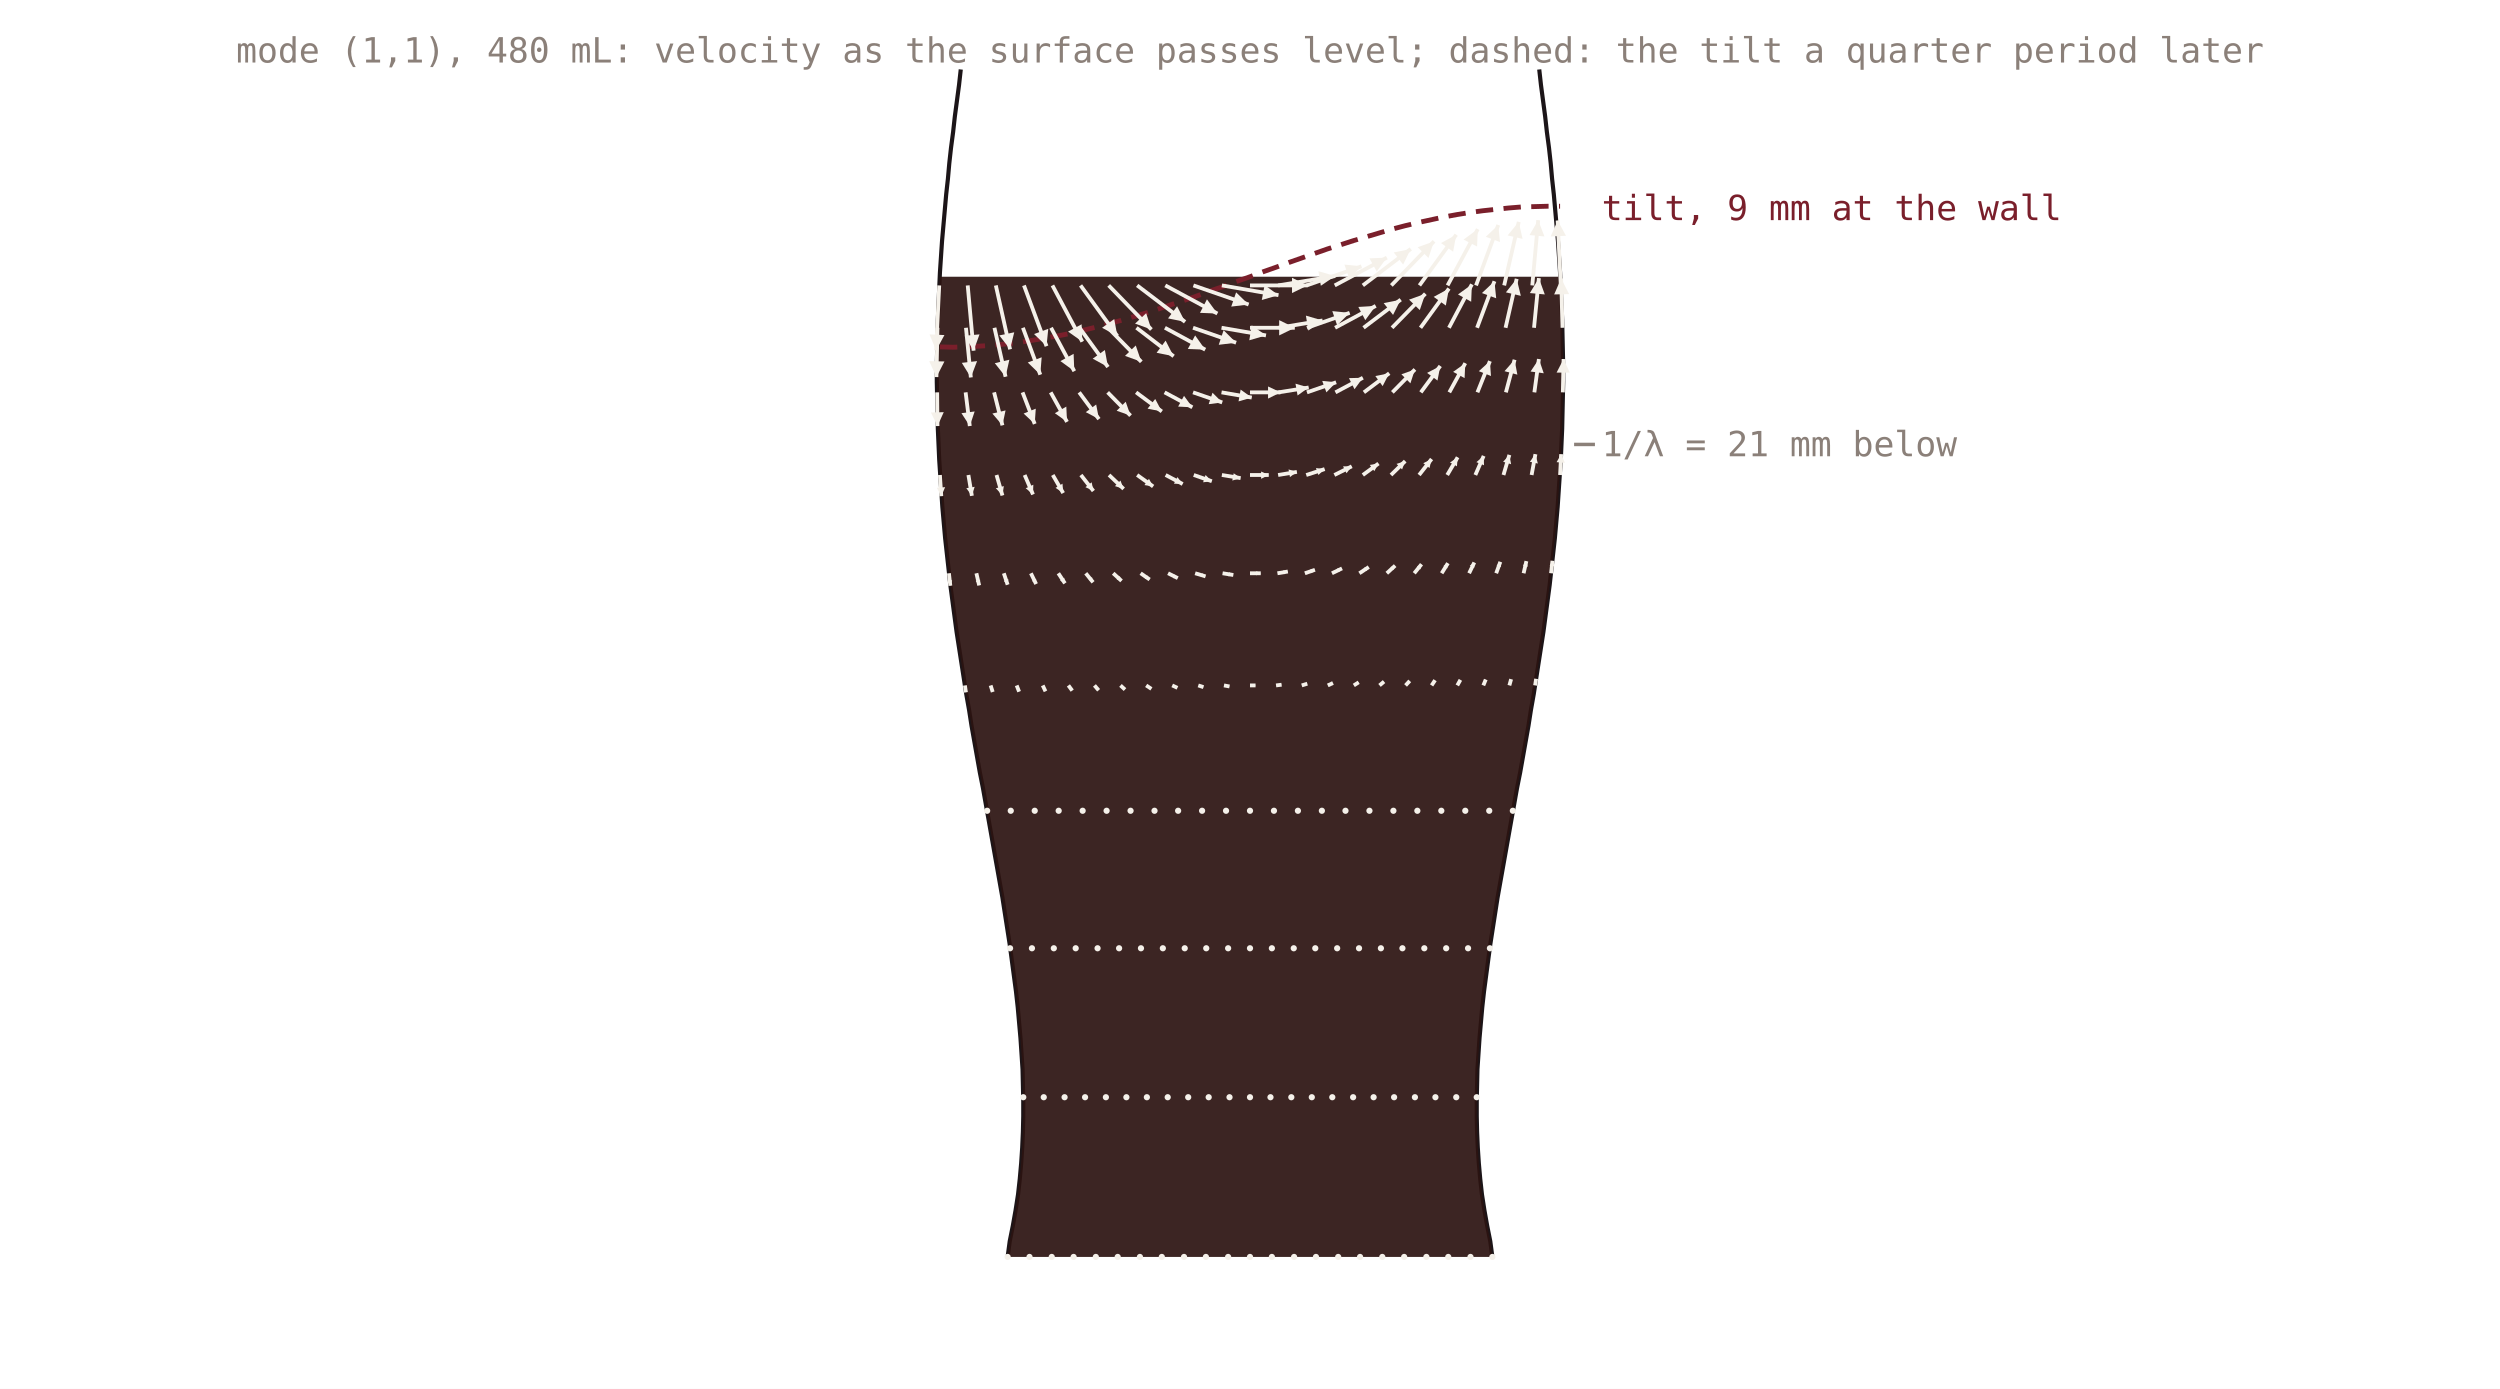
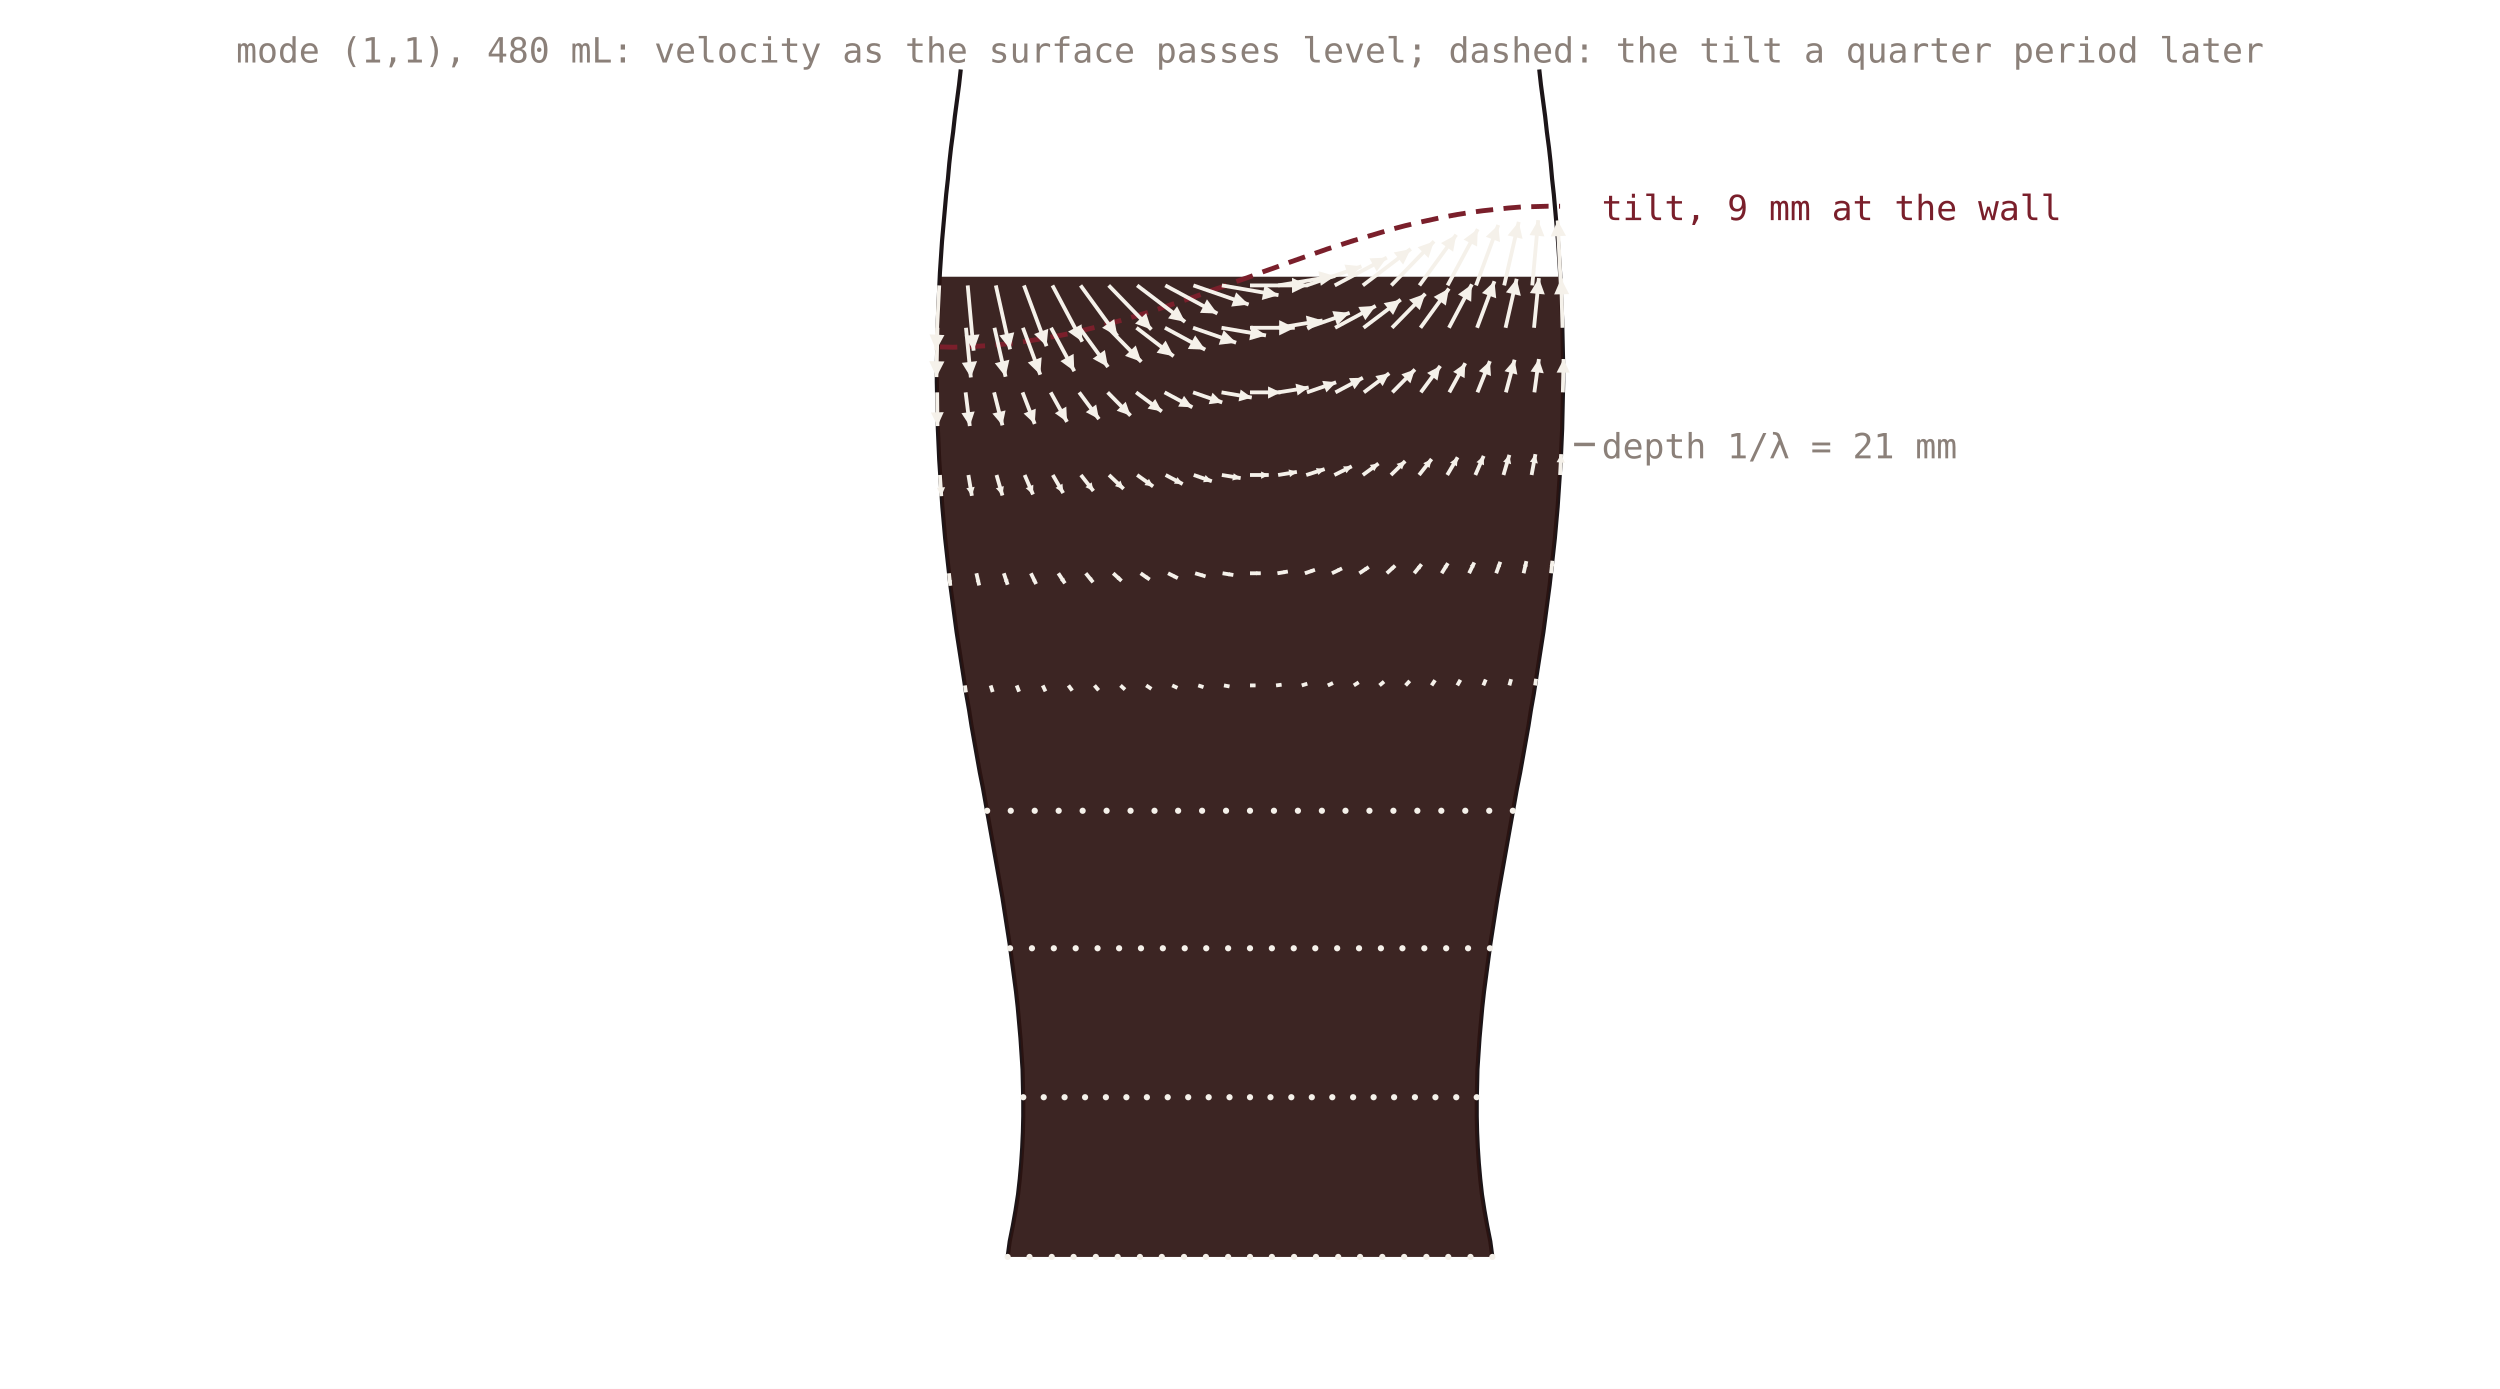
<svg viewBox="0 0 720 400" role="img" aria-label="The slowest sloshing mode in a vertical cut through the glass: the tilted surface, and the velocity arrows from the finite-element solution, strongest near the surface and fading with depth.">
  <rect x="0" y="0" width="720" height="400" fill="#fff" />
  <polyline fill="none" stroke="#1c1518" stroke-width="1.2" points="290.2,362.0 290.8,357.5 291.7,353.0 292.5,348.5 293.2,344.0 293.7,339.5 294.1,335.0 294.4,330.5 294.6,326.0 294.7,321.5 294.7,317.0 294.6,312.5 294.5,308.0 294.2,303.5 293.9,299.0 293.5,294.5 293.1,290.0 292.6,285.5 292.0,281.0 291.4,276.5 290.8,272.0 290.1,267.5 289.4,263.0 288.7,258.5 287.9,254.0 287.1,249.5 286.3,245.0 285.5,240.5 284.7,236.0 283.9,231.5 283.1,227.0 282.2,222.5 281.4,218.0 280.6,213.5 279.8,209.0 279.1,204.5 278.3,200.0 277.6,195.5 276.9,191.0 276.2,186.5 275.5,182.0 274.9,177.5 274.3,173.0 273.7,168.5 273.2,164.0 272.7,159.5 272.2,155.0 271.8,150.5 271.4,146.0 271.1,141.5 270.8,137.0 270.5,132.5 270.3,128.0 270.1,123.5 270.0,119.0 269.9,114.5 269.8,110.0 269.8,105.5 269.9,101.0 270.0,96.5 270.1,92.0 270.3,87.5 270.5,83.0 270.7,78.5 271.0,74.0 271.3,69.5 271.7,65.0 272.1,60.5 272.5,56.0 273.0,51.5 273.4,47.0 273.9,42.5 274.5,38.0 275.0,33.5 275.6,29.0 276.2,24.5 276.7,20.0" />
  <polyline fill="none" stroke="#1c1518" stroke-width="1.2" points="429.8,362.0 429.2,357.5 428.3,353.0 427.5,348.5 426.8,344.0 426.3,339.5 425.9,335.0 425.6,330.5 425.4,326.0 425.3,321.5 425.3,317.0 425.4,312.5 425.5,308.0 425.8,303.5 426.1,299.0 426.5,294.5 426.9,290.0 427.4,285.5 428.0,281.0 428.6,276.5 429.2,272.0 429.9,267.5 430.6,263.0 431.3,258.5 432.1,254.0 432.9,249.5 433.7,245.0 434.5,240.5 435.3,236.0 436.1,231.5 436.9,227.0 437.8,222.5 438.6,218.0 439.4,213.5 440.2,209.0 440.9,204.5 441.7,200.0 442.4,195.5 443.1,191.0 443.8,186.5 444.5,182.0 445.1,177.5 445.7,173.0 446.3,168.5 446.8,164.0 447.3,159.5 447.8,155.0 448.2,150.5 448.6,146.0 448.9,141.5 449.2,137.0 449.5,132.5 449.7,128.0 449.9,123.5 450.0,119.0 450.1,114.5 450.2,110.0 450.2,105.5 450.1,101.0 450.0,96.5 449.9,92.0 449.7,87.5 449.5,83.0 449.3,78.5 449.0,74.0 448.7,69.5 448.3,65.0 447.9,60.5 447.5,56.0 447.0,51.5 446.6,47.0 446.1,42.5 445.5,38.0 445.0,33.5 444.4,29.0 443.8,24.5 443.3,20.0" />
  <path d="M290.2,362.0 L290.8,357.5 L291.7,353.0 L292.5,348.5 L293.2,344.0 L293.7,339.5 L294.1,335.0 L294.4,330.5 L294.6,326.0 L294.7,321.5 L294.7,317.0 L294.6,312.5 L294.5,308.0 L294.2,303.5 L293.9,299.0 L293.5,294.5 L293.1,290.0 L292.6,285.5 L292.0,281.0 L291.4,276.5 L290.8,272.0 L290.1,267.5 L289.4,263.0 L288.7,258.5 L287.9,254.0 L287.1,249.5 L286.3,245.0 L285.5,240.5 L284.7,236.0 L283.9,231.5 L283.1,227.0 L282.2,222.5 L281.4,218.0 L280.6,213.5 L279.8,209.0 L279.1,204.5 L278.3,200.0 L277.6,195.5 L276.9,191.0 L276.2,186.5 L275.5,182.0 L274.9,177.5 L274.3,173.0 L273.7,168.5 L273.2,164.0 L272.7,159.5 L272.2,155.0 L271.8,150.5 L271.4,146.0 L271.1,141.5 L270.8,137.0 L270.5,132.5 L270.3,128.0 L270.1,123.5 L270.0,119.0 L269.9,114.5 L269.8,110.0 L269.8,105.5 L269.9,101.0 L270.0,96.5 L270.1,92.0 L270.3,87.5 L270.5,83.0 L270.7,79.7 L449.3,79.7 L449.5,83.0 L449.7,87.5 L449.9,92.0 L450.0,96.5 L450.1,101.0 L450.2,105.5 L450.2,110.0 L450.1,114.5 L450.0,119.0 L449.9,123.5 L449.7,128.0 L449.5,132.5 L449.2,137.0 L448.9,141.5 L448.6,146.0 L448.2,150.5 L447.8,155.0 L447.3,159.5 L446.8,164.0 L446.3,168.5 L445.7,173.0 L445.1,177.5 L444.5,182.0 L443.8,186.5 L443.1,191.0 L442.4,195.5 L441.7,200.0 L440.9,204.5 L440.2,209.0 L439.4,213.5 L438.6,218.0 L437.8,222.5 L436.9,227.0 L436.1,231.5 L435.3,236.0 L434.5,240.5 L433.7,245.0 L432.9,249.5 L432.1,254.0 L431.3,258.5 L430.6,263.0 L429.9,267.5 L429.2,272.0 L428.6,276.5 L428.0,281.0 L427.4,285.5 L426.9,290.0 L426.5,294.5 L426.1,299.0 L425.8,303.5 L425.5,308.0 L425.4,312.5 L425.3,317.0 L425.3,321.5 L425.4,326.0 L425.6,330.5 L425.9,335.0 L426.3,339.5 L426.8,344.0 L427.5,348.5 L428.3,353.0 L429.2,357.5 L429.8,362.0Z" fill="#2b1210" opacity="0.92" />
  <polyline fill="none" stroke="#7a1f2b" stroke-width="1.4" stroke-dasharray="5 3" points="270.7,99.9 274.4,100.0 278.1,99.9 281.8,99.7 285.5,99.5 289.3,99.1 293.0,98.7 296.7,98.1 300.4,97.5 304.2,96.8 307.9,96.1 311.6,95.2 315.3,94.3 319.1,93.3 322.8,92.3 326.5,91.2 330.2,90.1 333.9,88.9 337.7,87.6 341.4,86.4 345.1,85.1 348.8,83.7 352.6,82.4 356.3,81.0 360.0,79.7 363.7,78.3 367.4,77.0 371.2,75.6 374.9,74.3 378.6,73.0 382.3,71.7 386.1,70.5 389.8,69.3 393.5,68.2 397.2,67.1 400.9,66.0 404.7,65.0 408.4,64.1 412.1,63.3 415.8,62.5 419.6,61.8 423.3,61.2 427.0,60.7 430.7,60.3 434.5,59.9 438.2,59.6 441.9,59.5 445.6,59.4 449.3,59.4" />
  <line x1="360.0" y1="82.2" x2="376.6" y2="82.2" stroke="#f5f1ea" stroke-width="1.1" />
  <path d="M376.6,82.2 L372.1,84.4 L372.1,80.0Z" fill="#f5f1ea" />
  <line x1="368.1" y1="82.2" x2="384.5" y2="79.5" stroke="#f5f1ea" stroke-width="1.1" />
  <path d="M384.5,79.5 L380.4,82.3 L379.7,78.1Z" fill="#f5f1ea" />
  <line x1="351.9" y1="82.2" x2="368.2" y2="85.0" stroke="#f5f1ea" stroke-width="1.1" />
  <path d="M368.2,85.0 L363.4,86.4 L364.2,82.1Z" fill="#f5f1ea" />
  <line x1="376.3" y1="82.2" x2="392.1" y2="76.7" stroke="#f5f1ea" stroke-width="1.1" />
  <path d="M392.1,76.7 L388.6,80.3 L387.2,76.2Z" fill="#f5f1ea" />
  <line x1="343.7" y1="82.2" x2="359.6" y2="87.7" stroke="#f5f1ea" stroke-width="1.1" />
  <path d="M359.6,87.7 L354.6,88.3 L356.0,84.2Z" fill="#f5f1ea" />
  <line x1="384.4" y1="82.2" x2="399.4" y2="74.2" stroke="#f5f1ea" stroke-width="1.1" />
  <path d="M399.4,74.2 L396.5,78.2 L394.4,74.4Z" fill="#f5f1ea" />
  <line x1="335.6" y1="82.2" x2="350.6" y2="90.3" stroke="#f5f1ea" stroke-width="1.1" />
  <path d="M350.6,90.3 L345.6,90.1 L347.6,86.2Z" fill="#f5f1ea" />
  <line x1="392.5" y1="82.2" x2="406.3" y2="71.7" stroke="#f5f1ea" stroke-width="1.1" />
  <path d="M406.3,71.7 L404.1,76.2 L401.4,72.7Z" fill="#f5f1ea" />
  <line x1="327.5" y1="82.2" x2="341.3" y2="92.7" stroke="#f5f1ea" stroke-width="1.1" />
  <path d="M341.3,92.7 L336.4,91.7 L339.0,88.2Z" fill="#f5f1ea" />
  <line x1="400.7" y1="82.2" x2="413.0" y2="69.5" stroke="#f5f1ea" stroke-width="1.1" />
  <path d="M413.0,69.5 L411.4,74.3 L408.3,71.2Z" fill="#f5f1ea" />
  <line x1="319.3" y1="82.2" x2="331.6" y2="94.9" stroke="#f5f1ea" stroke-width="1.1" />
  <path d="M331.6,94.9 L326.9,93.2 L330.1,90.2Z" fill="#f5f1ea" />
  <line x1="408.8" y1="82.2" x2="419.4" y2="67.6" stroke="#f5f1ea" stroke-width="1.1" />
  <path d="M419.4,67.6 L418.5,72.5 L415.0,70.0Z" fill="#f5f1ea" />
  <line x1="311.2" y1="82.2" x2="321.8" y2="96.8" stroke="#f5f1ea" stroke-width="1.1" />
  <path d="M321.8,96.8 L317.4,94.4 L320.9,91.9Z" fill="#f5f1ea" />
  <line x1="416.9" y1="82.2" x2="425.6" y2="66.0" stroke="#f5f1ea" stroke-width="1.1" />
  <path d="M425.6,66.0 L425.4,71.0 L421.5,69.0Z" fill="#f5f1ea" />
  <line x1="303.1" y1="82.2" x2="311.7" y2="98.4" stroke="#f5f1ea" stroke-width="1.1" />
  <path d="M311.7,98.4 L307.6,95.5 L311.5,93.4Z" fill="#f5f1ea" />
  <line x1="425.1" y1="82.2" x2="431.5" y2="64.8" stroke="#f5f1ea" stroke-width="1.1" />
  <path d="M431.5,64.8 L432.0,69.7 L427.9,68.2Z" fill="#f5f1ea" />
  <line x1="294.9" y1="82.2" x2="301.4" y2="99.7" stroke="#f5f1ea" stroke-width="1.1" />
  <path d="M301.4,99.7 L297.8,96.2 L301.9,94.7Z" fill="#f5f1ea" />
  <line x1="433.2" y1="82.2" x2="437.4" y2="63.9" stroke="#f5f1ea" stroke-width="1.1" />
  <path d="M437.4,63.9 L438.5,68.8 L434.2,67.8Z" fill="#f5f1ea" />
  <line x1="286.8" y1="82.2" x2="290.9" y2="100.6" stroke="#f5f1ea" stroke-width="1.1" />
  <path d="M290.9,100.6 L287.8,96.6 L292.1,95.7Z" fill="#f5f1ea" />
  <line x1="441.3" y1="82.2" x2="443.0" y2="63.4" stroke="#f5f1ea" stroke-width="1.1" />
  <path d="M443.0,63.4 L444.8,68.1 L440.5,67.7Z" fill="#f5f1ea" />
  <line x1="278.7" y1="82.2" x2="280.4" y2="101.0" stroke="#f5f1ea" stroke-width="1.1" />
  <path d="M280.4,101.0 L277.8,96.7 L282.1,96.3Z" fill="#f5f1ea" />
  <line x1="449.5" y1="82.2" x2="448.6" y2="63.5" stroke="#f5f1ea" stroke-width="1.1" />
  <path d="M448.6,63.5 L451.0,67.9 L446.6,68.1Z" fill="#f5f1ea" />
  <line x1="270.5" y1="82.2" x2="269.6" y2="100.9" stroke="#f5f1ea" stroke-width="1.1" />
  <path d="M269.6,100.9 L267.7,96.3 L272.0,96.5Z" fill="#f5f1ea" />
  <line x1="360.0" y1="94.4" x2="372.9" y2="94.4" stroke="#f5f1ea" stroke-width="1.1" />
  <path d="M372.9,94.4 L368.4,96.6 L368.4,92.2Z" fill="#f5f1ea" />
  <line x1="368.2" y1="94.4" x2="380.9" y2="92.3" stroke="#f5f1ea" stroke-width="1.1" />
  <path d="M380.9,92.3 L376.8,95.2 L376.1,90.9Z" fill="#f5f1ea" />
  <line x1="351.8" y1="94.4" x2="364.6" y2="96.6" stroke="#f5f1ea" stroke-width="1.1" />
  <path d="M364.6,96.6 L359.8,98.0 L360.5,93.7Z" fill="#f5f1ea" />
  <line x1="376.4" y1="94.4" x2="388.7" y2="90.1" stroke="#f5f1ea" stroke-width="1.1" />
  <path d="M388.7,90.1 L385.1,93.7 L383.7,89.6Z" fill="#f5f1ea" />
  <line x1="343.6" y1="94.4" x2="356.0" y2="98.7" stroke="#f5f1ea" stroke-width="1.1" />
  <path d="M356.0,98.7 L351.0,99.3 L352.4,95.1Z" fill="#f5f1ea" />
  <line x1="384.5" y1="94.4" x2="396.2" y2="88.1" stroke="#f5f1ea" stroke-width="1.1" />
  <path d="M396.2,88.1 L393.2,92.2 L391.2,88.4Z" fill="#f5f1ea" />
  <line x1="335.5" y1="94.4" x2="347.1" y2="100.7" stroke="#f5f1ea" stroke-width="1.1" />
  <path d="M347.1,100.7 L342.1,100.5 L344.2,96.6Z" fill="#f5f1ea" />
  <line x1="392.7" y1="94.4" x2="403.4" y2="86.3" stroke="#f5f1ea" stroke-width="1.1" />
  <path d="M403.4,86.3 L401.2,90.7 L398.5,87.3Z" fill="#f5f1ea" />
  <line x1="327.3" y1="94.4" x2="338.0" y2="102.6" stroke="#f5f1ea" stroke-width="1.1" />
  <path d="M338.0,102.6 L333.1,101.6 L335.7,98.1Z" fill="#f5f1ea" />
  <line x1="400.9" y1="94.4" x2="410.5" y2="84.6" stroke="#f5f1ea" stroke-width="1.1" />
  <path d="M410.5,84.6 L408.9,89.3 L405.8,86.3Z" fill="#f5f1ea" />
  <line x1="319.1" y1="94.4" x2="328.7" y2="104.2" stroke="#f5f1ea" stroke-width="1.1" />
  <path d="M328.7,104.2 L324.0,102.5 L327.1,99.5Z" fill="#f5f1ea" />
  <line x1="409.1" y1="94.4" x2="417.3" y2="83.1" stroke="#f5f1ea" stroke-width="1.1" />
  <path d="M417.3,83.1 L416.4,88.0 L412.9,85.5Z" fill="#f5f1ea" />
  <line x1="310.9" y1="94.4" x2="319.1" y2="105.7" stroke="#f5f1ea" stroke-width="1.1" />
  <path d="M319.1,105.7 L314.7,103.3 L318.2,100.8Z" fill="#f5f1ea" />
  <line x1="417.3" y1="94.4" x2="423.9" y2="81.9" stroke="#f5f1ea" stroke-width="1.1" />
  <path d="M423.9,81.9 L423.7,86.9 L419.9,84.8Z" fill="#f5f1ea" />
  <line x1="302.7" y1="94.4" x2="309.4" y2="106.9" stroke="#f5f1ea" stroke-width="1.1" />
  <path d="M309.4,106.9 L305.4,104.0 L309.2,101.9Z" fill="#f5f1ea" />
  <line x1="425.4" y1="94.4" x2="430.4" y2="81.0" stroke="#f5f1ea" stroke-width="1.1" />
  <path d="M430.4,81.0 L430.9,85.9 L426.8,84.4Z" fill="#f5f1ea" />
  <line x1="294.6" y1="94.4" x2="299.6" y2="107.9" stroke="#f5f1ea" stroke-width="1.1" />
  <path d="M299.6,107.9 L296.0,104.4 L300.0,102.9Z" fill="#f5f1ea" />
  <line x1="433.6" y1="94.4" x2="436.8" y2="80.3" stroke="#f5f1ea" stroke-width="1.1" />
  <path d="M436.8,80.3 L438.0,85.2 L433.7,84.2Z" fill="#f5f1ea" />
  <line x1="286.4" y1="94.4" x2="289.6" y2="108.5" stroke="#f5f1ea" stroke-width="1.1" />
  <path d="M289.6,108.5 L286.5,104.6 L290.7,103.6Z" fill="#f5f1ea" />
  <line x1="441.8" y1="94.4" x2="443.2" y2="80.1" stroke="#f5f1ea" stroke-width="1.1" />
  <path d="M443.2,80.1 L444.9,84.8 L440.6,84.4Z" fill="#f5f1ea" />
  <line x1="278.2" y1="94.4" x2="279.6" y2="108.7" stroke="#f5f1ea" stroke-width="1.1" />
  <path d="M279.6,108.7 L277.0,104.5 L281.4,104.0Z" fill="#f5f1ea" />
  <line x1="450.0" y1="94.4" x2="449.6" y2="80.2" stroke="#f5f1ea" stroke-width="1.1" />
  <path d="M449.6,80.2 L451.9,84.7 L447.6,84.8Z" fill="#f5f1ea" />
  <line x1="270.0" y1="94.4" x2="269.7" y2="108.6" stroke="#f5f1ea" stroke-width="1.1" />
  <path d="M269.7,108.6 L267.6,104.0 L272.0,104.1Z" fill="#f5f1ea" />
  <line x1="360.0" y1="113.0" x2="368.8" y2="113.0" stroke="#f5f1ea" stroke-width="1.1" />
  <path d="M368.8,113.0 L365.2,114.8 L365.2,111.3Z" fill="#f5f1ea" />
  <line x1="368.2" y1="113.0" x2="376.9" y2="111.6" stroke="#f5f1ea" stroke-width="1.1" />
  <path d="M376.9,111.6 L373.7,113.9 L373.1,110.5Z" fill="#f5f1ea" />
  <line x1="351.8" y1="113.0" x2="360.5" y2="114.5" stroke="#f5f1ea" stroke-width="1.1" />
  <path d="M360.5,114.5 L356.7,115.6 L357.3,112.2Z" fill="#f5f1ea" />
  <line x1="376.4" y1="113.0" x2="384.8" y2="110.1" stroke="#f5f1ea" stroke-width="1.1" />
  <path d="M384.8,110.1 L382.0,113.0 L380.8,109.7Z" fill="#f5f1ea" />
  <line x1="343.6" y1="113.0" x2="352.0" y2="115.9" stroke="#f5f1ea" stroke-width="1.1" />
  <path d="M352.0,115.9 L348.1,116.4 L349.2,113.1Z" fill="#f5f1ea" />
  <line x1="384.6" y1="113.0" x2="392.5" y2="108.8" stroke="#f5f1ea" stroke-width="1.1" />
  <path d="M392.5,108.8 L390.1,112.1 L388.5,108.9Z" fill="#f5f1ea" />
  <line x1="335.4" y1="113.0" x2="343.4" y2="117.3" stroke="#f5f1ea" stroke-width="1.1" />
  <path d="M343.4,117.3 L339.3,117.1 L341.0,114.0Z" fill="#f5f1ea" />
  <line x1="392.8" y1="113.0" x2="400.1" y2="107.5" stroke="#f5f1ea" stroke-width="1.1" />
  <path d="M400.1,107.5 L398.2,111.2 L396.1,108.3Z" fill="#f5f1ea" />
  <line x1="327.2" y1="113.0" x2="334.6" y2="118.5" stroke="#f5f1ea" stroke-width="1.1" />
  <path d="M334.6,118.5 L330.5,117.7 L332.7,114.9Z" fill="#f5f1ea" />
  <line x1="401.0" y1="113.0" x2="407.5" y2="106.4" stroke="#f5f1ea" stroke-width="1.1" />
  <path d="M407.5,106.4 L406.2,110.4 L403.6,107.8Z" fill="#f5f1ea" />
  <line x1="319.0" y1="113.0" x2="325.6" y2="119.7" stroke="#f5f1ea" stroke-width="1.1" />
  <path d="M325.6,119.7 L321.6,118.3 L324.2,115.7Z" fill="#f5f1ea" />
  <line x1="409.2" y1="113.0" x2="414.8" y2="105.4" stroke="#f5f1ea" stroke-width="1.1" />
  <path d="M414.8,105.4 L414.0,109.6 L411.0,107.4Z" fill="#f5f1ea" />
  <line x1="310.8" y1="113.0" x2="316.5" y2="120.7" stroke="#f5f1ea" stroke-width="1.1" />
  <path d="M316.5,120.7 L312.7,118.7 L315.7,116.5Z" fill="#f5f1ea" />
  <line x1="417.4" y1="113.0" x2="422.0" y2="104.6" stroke="#f5f1ea" stroke-width="1.1" />
  <path d="M422.0,104.6 L421.8,108.9 L418.5,107.1Z" fill="#f5f1ea" />
  <line x1="302.6" y1="113.0" x2="307.3" y2="121.5" stroke="#f5f1ea" stroke-width="1.1" />
  <path d="M307.3,121.5 L303.8,119.0 L307.1,117.1Z" fill="#f5f1ea" />
  <line x1="425.5" y1="113.0" x2="429.1" y2="104.0" stroke="#f5f1ea" stroke-width="1.1" />
  <path d="M429.1,104.0 L429.4,108.3 L425.9,106.9Z" fill="#f5f1ea" />
  <line x1="294.5" y1="113.0" x2="298.0" y2="122.1" stroke="#f5f1ea" stroke-width="1.1" />
  <path d="M298.0,122.1 L294.8,119.1 L298.3,117.7Z" fill="#f5f1ea" />
  <line x1="433.7" y1="113.0" x2="436.2" y2="103.6" stroke="#f5f1ea" stroke-width="1.1" />
  <path d="M436.2,103.6 L437.0,107.9 L433.3,106.9Z" fill="#f5f1ea" />
  <line x1="286.3" y1="113.0" x2="288.7" y2="122.5" stroke="#f5f1ea" stroke-width="1.1" />
  <path d="M288.7,122.5 L285.8,119.1 L289.6,118.2Z" fill="#f5f1ea" />
  <line x1="441.9" y1="113.0" x2="443.2" y2="103.4" stroke="#f5f1ea" stroke-width="1.1" />
  <path d="M443.2,103.4 L444.6,107.5 L440.8,107.0Z" fill="#f5f1ea" />
  <line x1="278.1" y1="113.0" x2="279.3" y2="122.7" stroke="#f5f1ea" stroke-width="1.1" />
  <path d="M279.3,122.7 L276.9,119.0 L280.7,118.5Z" fill="#f5f1ea" />
  <line x1="450.1" y1="113.0" x2="450.3" y2="103.4" stroke="#f5f1ea" stroke-width="1.1" />
  <path d="M450.3,103.4 L452.1,107.3 L448.3,107.3Z" fill="#f5f1ea" />
  <line x1="269.9" y1="113.0" x2="270.0" y2="122.7" stroke="#f5f1ea" stroke-width="1.1" />
  <path d="M270.0,122.7 L268.1,118.8 L271.8,118.7Z" fill="#f5f1ea" />
  <line x1="360.0" y1="136.8" x2="365.4" y2="136.8" stroke="#f5f1ea" stroke-width="1.1" />
  <path d="M365.4,136.8 L363.2,137.9 L363.2,135.8Z" fill="#f5f1ea" />
  <line x1="368.1" y1="136.8" x2="373.5" y2="135.9" stroke="#f5f1ea" stroke-width="1.1" />
  <path d="M373.5,135.9 L371.5,137.4 L371.1,135.2Z" fill="#f5f1ea" />
  <line x1="351.9" y1="136.8" x2="357.3" y2="137.7" stroke="#f5f1ea" stroke-width="1.1" />
  <path d="M357.3,137.7 L354.9,138.4 L355.3,136.3Z" fill="#f5f1ea" />
  <line x1="376.2" y1="136.8" x2="381.5" y2="135.1" stroke="#f5f1ea" stroke-width="1.1" />
  <path d="M381.5,135.1 L379.7,136.8 L379.0,134.8Z" fill="#f5f1ea" />
  <line x1="343.8" y1="136.8" x2="349.0" y2="138.6" stroke="#f5f1ea" stroke-width="1.1" />
  <path d="M349.0,138.6 L346.5,138.9 L347.2,136.8Z" fill="#f5f1ea" />
  <line x1="384.3" y1="136.8" x2="389.3" y2="134.3" stroke="#f5f1ea" stroke-width="1.1" />
  <path d="M389.3,134.3 L387.8,136.3 L386.8,134.3Z" fill="#f5f1ea" />
  <line x1="335.7" y1="136.8" x2="340.6" y2="139.4" stroke="#f5f1ea" stroke-width="1.1" />
  <path d="M340.6,139.4 L338.1,139.3 L339.1,137.4Z" fill="#f5f1ea" />
  <line x1="392.5" y1="136.8" x2="397.0" y2="133.5" stroke="#f5f1ea" stroke-width="1.1" />
  <path d="M397.0,133.5 L395.8,135.7 L394.5,133.9Z" fill="#f5f1ea" />
  <line x1="327.5" y1="136.8" x2="332.1" y2="140.1" stroke="#f5f1ea" stroke-width="1.1" />
  <path d="M332.1,140.1 L329.6,139.7 L330.9,137.9Z" fill="#f5f1ea" />
  <line x1="400.6" y1="136.8" x2="404.7" y2="132.8" stroke="#f5f1ea" stroke-width="1.1" />
  <path d="M404.7,132.8 L403.8,135.2 L402.2,133.6Z" fill="#f5f1ea" />
  <line x1="319.4" y1="136.8" x2="323.6" y2="140.8" stroke="#f5f1ea" stroke-width="1.1" />
  <path d="M323.6,140.8 L321.1,140.0 L322.7,138.4Z" fill="#f5f1ea" />
  <line x1="408.7" y1="136.8" x2="412.3" y2="132.2" stroke="#f5f1ea" stroke-width="1.1" />
  <path d="M412.3,132.2 L411.7,134.8 L409.9,133.4Z" fill="#f5f1ea" />
  <line x1="311.3" y1="136.8" x2="314.9" y2="141.4" stroke="#f5f1ea" stroke-width="1.1" />
  <path d="M314.9,141.4 L312.6,140.3 L314.4,138.9Z" fill="#f5f1ea" />
  <line x1="416.8" y1="136.8" x2="419.8" y2="131.7" stroke="#f5f1ea" stroke-width="1.1" />
  <path d="M419.8,131.7 L419.6,134.3 L417.6,133.2Z" fill="#f5f1ea" />
  <line x1="303.2" y1="136.8" x2="306.2" y2="142.0" stroke="#f5f1ea" stroke-width="1.1" />
  <path d="M306.2,142.0 L304.0,140.5 L306.0,139.3Z" fill="#f5f1ea" />
  <line x1="424.9" y1="136.8" x2="427.3" y2="131.3" stroke="#f5f1ea" stroke-width="1.1" />
  <path d="M427.3,131.3 L427.4,134.0 L425.2,133.1Z" fill="#f5f1ea" />
  <line x1="295.1" y1="136.8" x2="297.5" y2="142.4" stroke="#f5f1ea" stroke-width="1.1" />
  <path d="M297.5,142.4 L295.4,140.6 L297.6,139.6Z" fill="#f5f1ea" />
  <line x1="433.0" y1="136.8" x2="434.7" y2="131.0" stroke="#f5f1ea" stroke-width="1.1" />
  <path d="M434.7,131.0 L435.2,133.7 L432.9,133.0Z" fill="#f5f1ea" />
  <line x1="287.0" y1="136.8" x2="288.7" y2="142.7" stroke="#f5f1ea" stroke-width="1.1" />
  <path d="M288.7,142.7 L286.8,140.6 L289.1,140.0Z" fill="#f5f1ea" />
  <line x1="441.1" y1="136.8" x2="442.2" y2="130.8" stroke="#f5f1ea" stroke-width="1.1" />
  <path d="M442.2,130.8 L442.9,133.5 L440.6,133.0Z" fill="#f5f1ea" />
  <line x1="278.9" y1="136.8" x2="279.9" y2="142.8" stroke="#f5f1ea" stroke-width="1.1" />
  <path d="M279.9,142.8 L278.3,140.6 L280.7,140.2Z" fill="#f5f1ea" />
  <line x1="449.3" y1="136.8" x2="449.6" y2="130.8" stroke="#f5f1ea" stroke-width="1.1" />
  <path d="M449.6,130.8 L450.7,133.3 L448.3,133.1Z" fill="#f5f1ea" />
  <line x1="270.7" y1="136.8" x2="271.1" y2="142.9" stroke="#f5f1ea" stroke-width="1.1" />
  <path d="M271.1,142.9 L269.8,140.5 L272.2,140.3Z" fill="#f5f1ea" />
  <line x1="360.0" y1="165.1" x2="363.1" y2="165.1" stroke="#f5f1ea" stroke-width="1.1" />
  <path d="M363.1,165.1 L361.8,165.7 L361.8,164.5Z" fill="#f5f1ea" />
  <line x1="367.9" y1="165.1" x2="370.9" y2="164.6" stroke="#f5f1ea" stroke-width="1.1" />
  <path d="M370.9,164.6 L369.8,165.4 L369.6,164.2Z" fill="#f5f1ea" />
  <line x1="352.1" y1="165.1" x2="355.2" y2="165.6" stroke="#f5f1ea" stroke-width="1.1" />
  <path d="M355.2,165.6 L353.8,166.0 L354.0,164.8Z" fill="#f5f1ea" />
  <line x1="375.8" y1="165.1" x2="378.7" y2="164.1" stroke="#f5f1ea" stroke-width="1.1" />
  <path d="M378.7,164.1 L377.7,165.1 L377.4,163.9Z" fill="#f5f1ea" />
  <line x1="344.2" y1="165.1" x2="347.2" y2="166.0" stroke="#f5f1ea" stroke-width="1.1" />
  <path d="M347.2,166.0 L345.8,166.2 L346.2,165.1Z" fill="#f5f1ea" />
  <line x1="383.6" y1="165.1" x2="386.5" y2="163.7" stroke="#f5f1ea" stroke-width="1.1" />
  <path d="M386.5,163.7 L385.6,164.8 L385.1,163.7Z" fill="#f5f1ea" />
  <line x1="336.4" y1="165.1" x2="339.2" y2="166.5" stroke="#f5f1ea" stroke-width="1.1" />
  <path d="M339.2,166.5 L337.8,166.5 L338.3,165.4Z" fill="#f5f1ea" />
  <line x1="391.5" y1="165.1" x2="394.2" y2="163.3" stroke="#f5f1ea" stroke-width="1.1" />
  <path d="M394.2,163.3 L393.5,164.5 L392.8,163.5Z" fill="#f5f1ea" />
  <line x1="328.5" y1="165.1" x2="331.1" y2="166.9" stroke="#f5f1ea" stroke-width="1.1" />
  <path d="M331.1,166.9 L329.7,166.7 L330.4,165.7Z" fill="#f5f1ea" />
  <line x1="399.4" y1="165.1" x2="401.8" y2="162.9" stroke="#f5f1ea" stroke-width="1.1" />
  <path d="M401.8,162.9 L401.3,164.2 L400.4,163.3Z" fill="#f5f1ea" />
  <line x1="320.6" y1="165.1" x2="323.0" y2="167.3" stroke="#f5f1ea" stroke-width="1.1" />
  <path d="M323.0,167.3 L321.6,166.9 L322.5,165.9Z" fill="#f5f1ea" />
  <line x1="407.3" y1="165.1" x2="409.4" y2="162.5" stroke="#f5f1ea" stroke-width="1.1" />
  <path d="M409.4,162.5 L409.1,164.0 L408.1,163.1Z" fill="#f5f1ea" />
  <line x1="312.7" y1="165.1" x2="314.8" y2="167.7" stroke="#f5f1ea" stroke-width="1.1" />
  <path d="M314.8,167.7 L313.5,167.0 L314.5,166.2Z" fill="#f5f1ea" />
  <line x1="415.2" y1="165.1" x2="417.0" y2="162.2" stroke="#f5f1ea" stroke-width="1.1" />
  <path d="M417.0,162.2 L416.8,163.7 L415.7,163.0Z" fill="#f5f1ea" />
  <line x1="304.8" y1="165.1" x2="306.7" y2="168.0" stroke="#f5f1ea" stroke-width="1.1" />
  <path d="M306.7,168.0 L305.3,167.2 L306.5,166.4Z" fill="#f5f1ea" />
  <line x1="423.1" y1="165.1" x2="424.6" y2="162.0" stroke="#f5f1ea" stroke-width="1.1" />
  <path d="M424.6,162.0 L424.6,163.5 L423.3,162.9Z" fill="#f5f1ea" />
  <line x1="296.9" y1="165.1" x2="298.4" y2="168.2" stroke="#f5f1ea" stroke-width="1.1" />
  <path d="M298.4,168.2 L297.2,167.3 L298.4,166.7Z" fill="#f5f1ea" />
  <line x1="430.9" y1="165.1" x2="432.1" y2="161.8" stroke="#f5f1ea" stroke-width="1.1" />
  <path d="M432.1,161.8 L432.3,163.3 L431.0,162.9Z" fill="#f5f1ea" />
  <line x1="289.1" y1="165.1" x2="290.2" y2="168.4" stroke="#f5f1ea" stroke-width="1.1" />
  <path d="M290.2,168.4 L289.1,167.3 L290.4,166.8Z" fill="#f5f1ea" />
  <line x1="438.8" y1="165.1" x2="439.6" y2="161.6" stroke="#f5f1ea" stroke-width="1.1" />
  <path d="M439.6,161.6 L440.0,163.2 L438.6,162.9Z" fill="#f5f1ea" />
  <line x1="281.2" y1="165.1" x2="282.0" y2="168.6" stroke="#f5f1ea" stroke-width="1.1" />
  <path d="M282.0,168.6 L281.0,167.3 L282.3,167.0Z" fill="#f5f1ea" />
  <line x1="446.7" y1="165.1" x2="447.1" y2="161.5" stroke="#f5f1ea" stroke-width="1.1" />
  <path d="M447.1,161.5 L447.7,163.1 L446.3,162.9Z" fill="#f5f1ea" />
  <line x1="273.3" y1="165.1" x2="273.7" y2="168.7" stroke="#f5f1ea" stroke-width="1.1" />
  <path d="M273.7,168.7 L272.8,167.3 L274.2,167.1Z" fill="#f5f1ea" />
  <line x1="360.0" y1="197.4" x2="361.6" y2="197.4" stroke="#f5f1ea" stroke-width="1.1" />
  <path d="M361.6,197.4 L361.0,197.7 L361.0,197.1Z" fill="#f5f1ea" />
  <line x1="367.5" y1="197.4" x2="369.1" y2="197.2" stroke="#f5f1ea" stroke-width="1.1" />
  <path d="M369.1,197.2 L368.5,197.6 L368.4,197.0Z" fill="#f5f1ea" />
  <line x1="352.5" y1="197.4" x2="354.1" y2="197.7" stroke="#f5f1ea" stroke-width="1.1" />
  <path d="M354.1,197.7 L353.4,197.9 L353.5,197.3Z" fill="#f5f1ea" />
  <line x1="374.9" y1="197.4" x2="376.5" y2="196.9" stroke="#f5f1ea" stroke-width="1.1" />
  <path d="M376.5,196.9 L376.0,197.5 L375.8,196.8Z" fill="#f5f1ea" />
  <line x1="345.1" y1="197.4" x2="346.6" y2="197.9" stroke="#f5f1ea" stroke-width="1.1" />
  <path d="M346.6,197.9 L345.9,198.0 L346.1,197.4Z" fill="#f5f1ea" />
  <line x1="382.4" y1="197.4" x2="383.9" y2="196.7" stroke="#f5f1ea" stroke-width="1.1" />
  <path d="M383.9,196.7 L383.4,197.3 L383.1,196.7Z" fill="#f5f1ea" />
  <line x1="337.6" y1="197.4" x2="339.1" y2="198.1" stroke="#f5f1ea" stroke-width="1.1" />
  <path d="M339.1,198.1 L338.4,198.2 L338.6,197.6Z" fill="#f5f1ea" />
  <line x1="389.9" y1="197.4" x2="391.3" y2="196.5" stroke="#f5f1ea" stroke-width="1.1" />
  <path d="M391.3,196.5 L390.9,197.2 L390.5,196.6Z" fill="#f5f1ea" />
  <line x1="330.1" y1="197.4" x2="331.6" y2="198.4" stroke="#f5f1ea" stroke-width="1.1" />
  <path d="M331.6,198.4 L330.8,198.3 L331.2,197.7Z" fill="#f5f1ea" />
  <line x1="397.3" y1="197.4" x2="398.6" y2="196.3" stroke="#f5f1ea" stroke-width="1.1" />
  <path d="M398.6,196.3 L398.3,197.0 L397.9,196.5Z" fill="#f5f1ea" />
  <line x1="322.7" y1="197.4" x2="324.0" y2="198.6" stroke="#f5f1ea" stroke-width="1.1" />
  <path d="M324.0,198.6 L323.2,198.4 L323.7,197.9Z" fill="#f5f1ea" />
  <line x1="404.8" y1="197.4" x2="406.0" y2="196.1" stroke="#f5f1ea" stroke-width="1.1" />
  <path d="M406.0,196.1 L405.8,196.9 L405.2,196.4Z" fill="#f5f1ea" />
  <line x1="315.2" y1="197.4" x2="316.4" y2="198.8" stroke="#f5f1ea" stroke-width="1.1" />
  <path d="M316.4,198.8 L315.6,198.5 L316.2,198.0Z" fill="#f5f1ea" />
  <line x1="412.3" y1="197.4" x2="413.3" y2="195.9" stroke="#f5f1ea" stroke-width="1.1" />
  <path d="M413.3,195.9 L413.2,196.7 L412.6,196.3Z" fill="#f5f1ea" />
  <line x1="307.7" y1="197.4" x2="308.8" y2="198.9" stroke="#f5f1ea" stroke-width="1.1" />
  <path d="M308.8,198.9 L308.1,198.5 L308.6,198.1Z" fill="#f5f1ea" />
  <line x1="419.7" y1="197.4" x2="420.6" y2="195.8" stroke="#f5f1ea" stroke-width="1.1" />
  <path d="M420.6,195.8 L420.6,196.6 L419.9,196.3Z" fill="#f5f1ea" />
  <line x1="300.3" y1="197.4" x2="301.1" y2="199.1" stroke="#f5f1ea" stroke-width="1.1" />
  <path d="M301.1,199.1 L300.5,198.6 L301.1,198.2Z" fill="#f5f1ea" />
  <line x1="427.2" y1="197.4" x2="427.9" y2="195.7" stroke="#f5f1ea" stroke-width="1.1" />
  <path d="M427.9,195.7 L427.9,196.5 L427.3,196.2Z" fill="#f5f1ea" />
  <line x1="292.8" y1="197.4" x2="293.5" y2="199.2" stroke="#f5f1ea" stroke-width="1.1" />
  <path d="M293.5,199.2 L292.9,198.6 L293.6,198.3Z" fill="#f5f1ea" />
  <line x1="434.7" y1="197.4" x2="435.2" y2="195.6" stroke="#f5f1ea" stroke-width="1.1" />
  <path d="M435.2,195.6 L435.3,196.4 L434.6,196.2Z" fill="#f5f1ea" />
  <line x1="285.3" y1="197.4" x2="285.9" y2="199.3" stroke="#f5f1ea" stroke-width="1.1" />
  <path d="M285.9,199.3 L285.3,198.6 L286.0,198.4Z" fill="#f5f1ea" />
  <line x1="442.1" y1="197.4" x2="442.4" y2="195.5" stroke="#f5f1ea" stroke-width="1.1" />
  <path d="M442.4,195.5 L442.7,196.3 L441.9,196.2Z" fill="#f5f1ea" />
  <line x1="277.9" y1="197.4" x2="278.2" y2="199.4" stroke="#f5f1ea" stroke-width="1.1" />
  <path d="M278.2,199.4 L277.7,198.7 L278.5,198.5Z" fill="#f5f1ea" />
  <circle cx="360.0" cy="233.5" r="0.9" fill="#f5f1ea" />
  <circle cx="366.9" cy="233.5" r="0.9" fill="#f5f1ea" />
  <circle cx="353.1" cy="233.5" r="0.9" fill="#f5f1ea" />
  <circle cx="373.8" cy="233.5" r="0.9" fill="#f5f1ea" />
  <circle cx="346.2" cy="233.5" r="0.9" fill="#f5f1ea" />
  <circle cx="380.7" cy="233.5" r="0.9" fill="#f5f1ea" />
  <circle cx="339.3" cy="233.5" r="0.9" fill="#f5f1ea" />
  <circle cx="387.5" cy="233.5" r="0.9" fill="#f5f1ea" />
  <circle cx="332.5" cy="233.5" r="0.9" fill="#f5f1ea" />
  <circle cx="394.4" cy="233.5" r="0.9" fill="#f5f1ea" />
  <circle cx="325.6" cy="233.5" r="0.9" fill="#f5f1ea" />
  <circle cx="401.3" cy="233.5" r="0.9" fill="#f5f1ea" />
  <circle cx="318.7" cy="233.5" r="0.9" fill="#f5f1ea" />
  <circle cx="408.2" cy="233.5" r="0.9" fill="#f5f1ea" />
  <circle cx="311.8" cy="233.5" r="0.9" fill="#f5f1ea" />
  <circle cx="415.1" cy="233.5" r="0.9" fill="#f5f1ea" />
  <circle cx="304.9" cy="233.5" r="0.9" fill="#f5f1ea" />
  <circle cx="422.0" cy="233.5" r="0.9" fill="#f5f1ea" />
  <circle cx="298.0" cy="233.5" r="0.9" fill="#f5f1ea" />
  <circle cx="428.9" cy="233.5" r="0.9" fill="#f5f1ea" />
  <circle cx="291.1" cy="233.5" r="0.9" fill="#f5f1ea" />
  <circle cx="435.7" cy="233.5" r="0.9" fill="#f5f1ea" />
  <circle cx="284.3" cy="233.5" r="0.9" fill="#f5f1ea" />
  <circle cx="360.0" cy="273.1" r="0.9" fill="#f5f1ea" />
  <circle cx="366.3" cy="273.1" r="0.9" fill="#f5f1ea" />
  <circle cx="353.7" cy="273.1" r="0.9" fill="#f5f1ea" />
  <circle cx="372.6" cy="273.1" r="0.9" fill="#f5f1ea" />
  <circle cx="347.4" cy="273.1" r="0.9" fill="#f5f1ea" />
  <circle cx="378.8" cy="273.1" r="0.9" fill="#f5f1ea" />
  <circle cx="341.2" cy="273.1" r="0.9" fill="#f5f1ea" />
  <circle cx="385.1" cy="273.1" r="0.9" fill="#f5f1ea" />
  <circle cx="334.9" cy="273.1" r="0.9" fill="#f5f1ea" />
  <circle cx="391.4" cy="273.1" r="0.9" fill="#f5f1ea" />
  <circle cx="328.6" cy="273.1" r="0.9" fill="#f5f1ea" />
  <circle cx="397.7" cy="273.1" r="0.9" fill="#f5f1ea" />
  <circle cx="322.3" cy="273.1" r="0.9" fill="#f5f1ea" />
  <circle cx="403.9" cy="273.1" r="0.9" fill="#f5f1ea" />
  <circle cx="316.1" cy="273.1" r="0.9" fill="#f5f1ea" />
  <circle cx="410.2" cy="273.1" r="0.9" fill="#f5f1ea" />
  <circle cx="309.8" cy="273.1" r="0.9" fill="#f5f1ea" />
  <circle cx="416.5" cy="273.1" r="0.9" fill="#f5f1ea" />
  <circle cx="303.5" cy="273.1" r="0.9" fill="#f5f1ea" />
  <circle cx="422.8" cy="273.1" r="0.9" fill="#f5f1ea" />
  <circle cx="297.2" cy="273.1" r="0.9" fill="#f5f1ea" />
  <circle cx="429.1" cy="273.1" r="0.9" fill="#f5f1ea" />
  <circle cx="290.9" cy="273.1" r="0.9" fill="#f5f1ea" />
  <circle cx="360.0" cy="316.0" r="0.9" fill="#f5f1ea" />
  <circle cx="365.9" cy="316.0" r="0.9" fill="#f5f1ea" />
  <circle cx="354.1" cy="316.0" r="0.9" fill="#f5f1ea" />
  <circle cx="371.9" cy="316.0" r="0.9" fill="#f5f1ea" />
  <circle cx="348.1" cy="316.0" r="0.9" fill="#f5f1ea" />
  <circle cx="377.8" cy="316.0" r="0.9" fill="#f5f1ea" />
  <circle cx="342.2" cy="316.0" r="0.9" fill="#f5f1ea" />
  <circle cx="383.7" cy="316.0" r="0.9" fill="#f5f1ea" />
  <circle cx="336.3" cy="316.0" r="0.9" fill="#f5f1ea" />
  <circle cx="389.7" cy="316.0" r="0.9" fill="#f5f1ea" />
  <circle cx="330.3" cy="316.0" r="0.9" fill="#f5f1ea" />
  <circle cx="395.6" cy="316.0" r="0.9" fill="#f5f1ea" />
  <circle cx="324.4" cy="316.0" r="0.9" fill="#f5f1ea" />
  <circle cx="401.5" cy="316.0" r="0.9" fill="#f5f1ea" />
  <circle cx="318.5" cy="316.0" r="0.9" fill="#f5f1ea" />
  <circle cx="407.5" cy="316.0" r="0.9" fill="#f5f1ea" />
  <circle cx="312.5" cy="316.0" r="0.9" fill="#f5f1ea" />
  <circle cx="413.4" cy="316.0" r="0.9" fill="#f5f1ea" />
  <circle cx="306.6" cy="316.0" r="0.9" fill="#f5f1ea" />
  <circle cx="419.4" cy="316.0" r="0.9" fill="#f5f1ea" />
  <circle cx="300.6" cy="316.0" r="0.9" fill="#f5f1ea" />
  <circle cx="425.3" cy="316.0" r="0.9" fill="#f5f1ea" />
  <circle cx="294.7" cy="316.0" r="0.9" fill="#f5f1ea" />
  <circle cx="360.0" cy="362.0" r="0.9" fill="#f5f1ea" />
  <circle cx="366.3" cy="362.0" r="0.9" fill="#f5f1ea" />
  <circle cx="353.7" cy="362.0" r="0.9" fill="#f5f1ea" />
  <circle cx="372.7" cy="362.0" r="0.9" fill="#f5f1ea" />
  <circle cx="347.3" cy="362.0" r="0.9" fill="#f5f1ea" />
  <circle cx="379.0" cy="362.0" r="0.9" fill="#f5f1ea" />
  <circle cx="341.0" cy="362.0" r="0.9" fill="#f5f1ea" />
  <circle cx="385.4" cy="362.0" r="0.9" fill="#f5f1ea" />
  <circle cx="334.6" cy="362.0" r="0.9" fill="#f5f1ea" />
  <circle cx="391.7" cy="362.0" r="0.9" fill="#f5f1ea" />
  <circle cx="328.3" cy="362.0" r="0.9" fill="#f5f1ea" />
  <circle cx="398.1" cy="362.0" r="0.9" fill="#f5f1ea" />
  <circle cx="321.9" cy="362.0" r="0.9" fill="#f5f1ea" />
  <circle cx="404.4" cy="362.0" r="0.9" fill="#f5f1ea" />
  <circle cx="315.6" cy="362.0" r="0.9" fill="#f5f1ea" />
  <circle cx="410.8" cy="362.0" r="0.9" fill="#f5f1ea" />
  <circle cx="309.2" cy="362.0" r="0.9" fill="#f5f1ea" />
  <circle cx="417.1" cy="362.0" r="0.9" fill="#f5f1ea" />
  <circle cx="302.9" cy="362.0" r="0.9" fill="#f5f1ea" />
  <circle cx="423.5" cy="362.0" r="0.9" fill="#f5f1ea" />
  <circle cx="296.5" cy="362.0" r="0.9" fill="#f5f1ea" />
  <circle cx="429.8" cy="362.0" r="0.9" fill="#f5f1ea" />
  <circle cx="290.2" cy="362.0" r="0.9" fill="#f5f1ea" />
  <text x="461.3" y="63.4" font-family="IBM Plex Mono, monospace" font-size="10" text-anchor="start" fill="#7a1f2b">tilt, 9 mm at the wall</text>
-   <text x="461.3" y="131.4" font-family="IBM Plex Mono, monospace" font-size="10" text-anchor="start" fill="#8b8079">1/λ = 21 mm below</text>
+   <text x="461.3" y="132.0" font-family="IBM Plex Mono, monospace" font-size="10" text-anchor="start" fill="#8b8079">depth 1/λ = 21 mm</text>
  <line x1="453.341" y1="128.0" x2="459.341" y2="128.0" stroke="#8b8079" />
  <text x="360.0" y="18.0" font-family="IBM Plex Mono, monospace" font-size="10" text-anchor="middle" fill="#8b8079">mode (1,1), 480 mL: velocity as the surface passes level; dashed: the tilt a quarter period later</text>
</svg>
